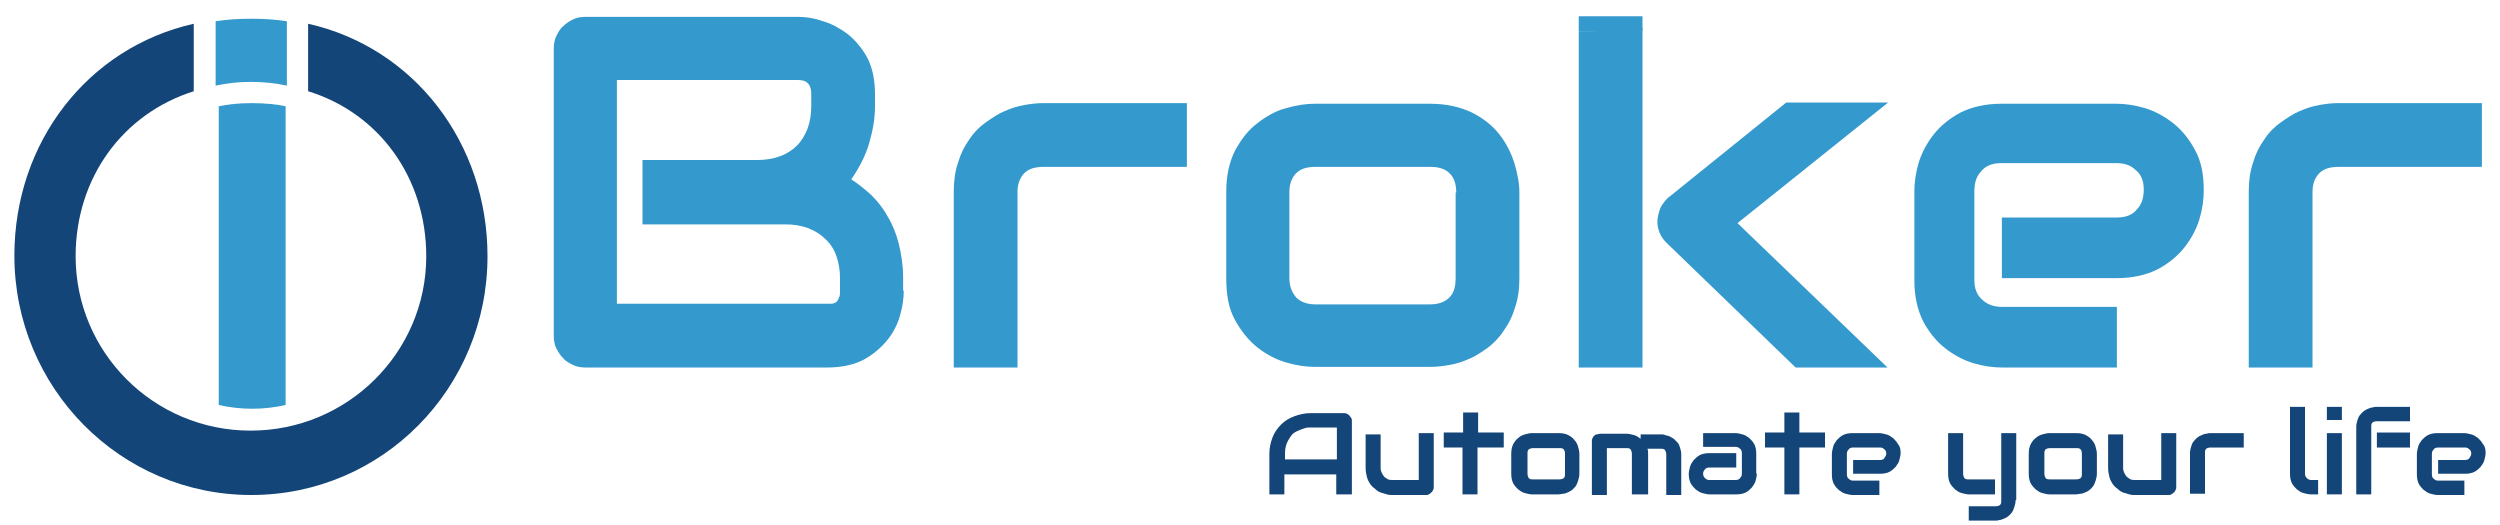
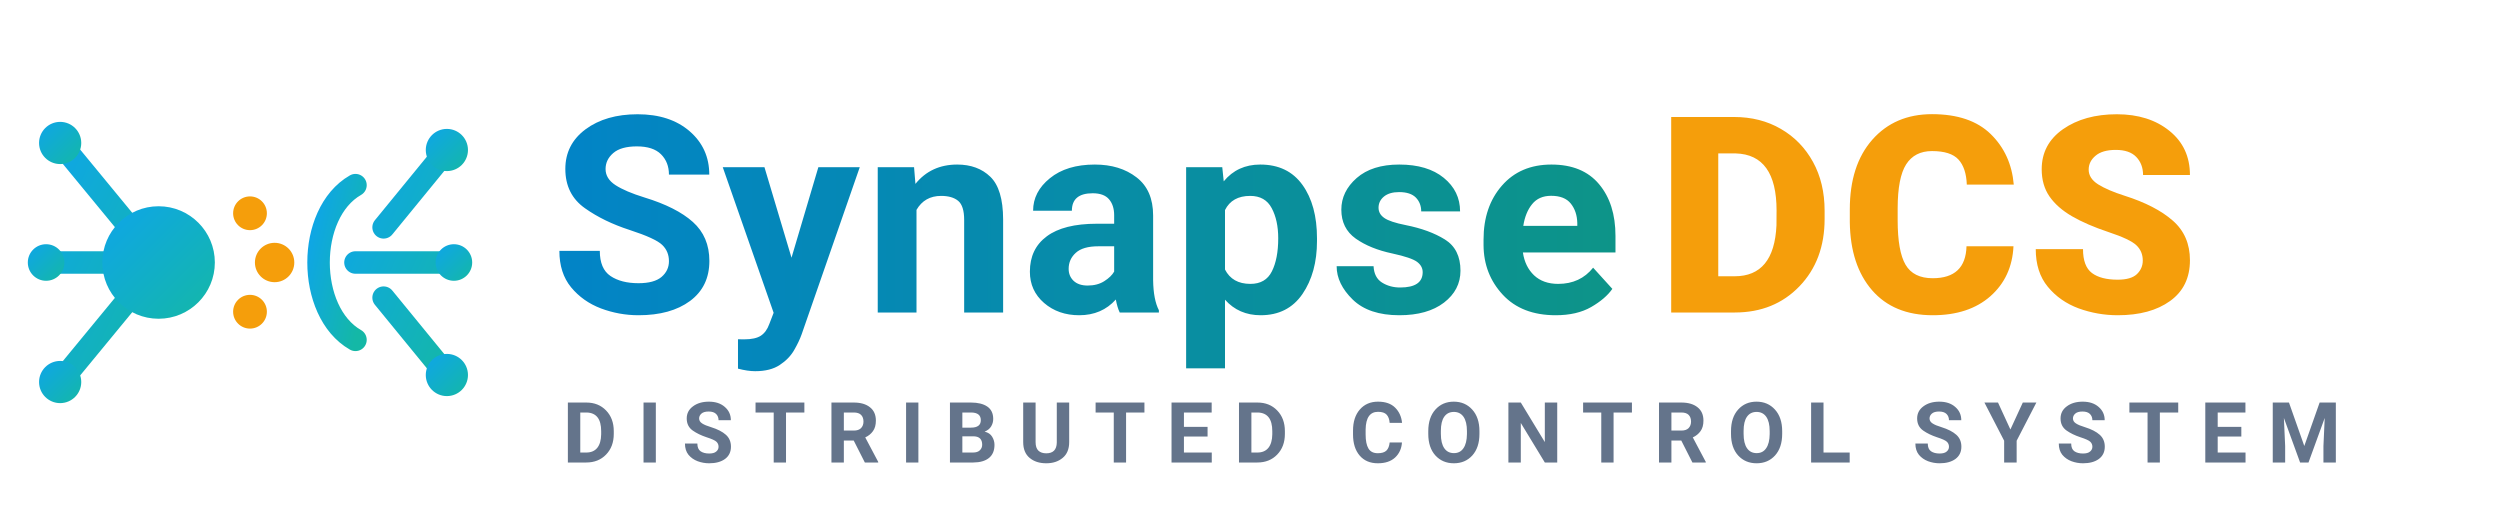
- <svg xmlns="http://www.w3.org/2000/svg" width="400" height="84">
-   <g>
-     <path fill="#144578" d="m216.2,79.1l-2.4,0l0,-3.2l-8.3,0l0,3.2l-2.4,0l0,-6.5c0,-1 0.2,-1.8 0.5,-2.6s0.8,-1.5 1.4,-2.1c0.6,-0.6 1.3,-1 2.1,-1.3c0.8,-0.3 1.7,-0.5 2.6,-0.5l5.3,0c0.2,0 0.3,0 0.5,0.1c0.1,0.1 0.3,0.1 0.4,0.3c0.1,0.1 0.2,0.2 0.3,0.4c0.1,0.1 0.1,0.3 0.1,0.5l0,11.7l-0.1,0zm-10.6,-5.6l8.3,0l0,-5.1l-4.1,0c-0.1,0 -0.2,0 -0.5,0c-0.2,0 -0.5,0.1 -0.8,0.2c-0.3,0.1 -0.6,0.2 -1,0.4s-0.7,0.4 -0.9,0.7s-0.5,0.7 -0.7,1.2s-0.3,1 -0.3,1.7l0,0.9z" />
-     <path fill="#144578" d="m229.4,77.9c0,0.2 0,0.3 -0.1,0.5c-0.1,0.1 -0.1,0.3 -0.3,0.4c-0.1,0.1 -0.2,0.2 -0.4,0.3c-0.1,0.1 -0.3,0.1 -0.5,0.1l-5.3,0c-0.3,0 -0.6,0 -0.9,-0.1c-0.3,-0.1 -0.7,-0.2 -1,-0.3s-0.6,-0.3 -0.9,-0.6c-0.3,-0.2 -0.6,-0.5 -0.8,-0.8c-0.2,-0.3 -0.4,-0.7 -0.5,-1.1c-0.1,-0.4 -0.2,-0.9 -0.2,-1.4l0,-5.4l2.4,0l0,5.4c0,0.3 0.1,0.6 0.2,0.8c0.1,0.2 0.3,0.5 0.4,0.6s0.4,0.3 0.6,0.4s0.5,0.1 0.8,0.1l4.1,0l0,-7.5l2.4,0l0,8.6z" />
-     <path fill="#144578" d="m240.5,71.6l-4.1,0l0,7.5l-2.4,0l0,-7.5l-3,0l0,-2.4l3.1,0l0,-3.2l2.4,0l0,3.2l4.1,0l0,2.4l-0.1,0z" />
-     <path fill="#144578" d="m252.7,75.8c0,0.4 -0.1,0.8 -0.2,1.1c-0.1,0.3 -0.2,0.6 -0.4,0.9c-0.2,0.2 -0.4,0.5 -0.6,0.6c-0.2,0.2 -0.5,0.3 -0.7,0.4c-0.2,0.1 -0.5,0.2 -0.7,0.2s-0.5,0.1 -0.7,0.1l-4.3,0c-0.3,0 -0.7,-0.1 -1.1,-0.2c-0.4,-0.1 -0.7,-0.3 -1.1,-0.6c-0.3,-0.3 -0.6,-0.6 -0.8,-1s-0.3,-0.9 -0.3,-1.5l0,-3.2c0,-0.6 0.1,-1.1 0.3,-1.5s0.5,-0.8 0.8,-1c0.3,-0.3 0.7,-0.5 1.1,-0.6c0.4,-0.1 0.7,-0.2 1.1,-0.2l4.3,0c0.6,0 1.1,0.1 1.5,0.3c0.4,0.2 0.8,0.5 1,0.8c0.3,0.3 0.5,0.7 0.6,1.1c0.1,0.4 0.2,0.7 0.2,1.1l0,3.2zm-2.3,-3.2c0,-0.3 -0.1,-0.6 -0.2,-0.7c-0.2,-0.2 -0.4,-0.2 -0.7,-0.2l-4.2,0c-0.3,0 -0.6,0.1 -0.7,0.2c-0.2,0.2 -0.2,0.4 -0.2,0.7l0,3.2c0,0.3 0.1,0.5 0.2,0.7c0.2,0.2 0.4,0.2 0.7,0.2l4.2,0c0.3,0 0.6,-0.1 0.7,-0.2c0.2,-0.2 0.2,-0.4 0.2,-0.7l0,-3.2z" />
-     <path fill="#144578" d="m263.5,79.1l-2.4,0l0,-6.5c0,-0.3 -0.1,-0.5 -0.2,-0.7c-0.2,-0.2 -0.4,-0.2 -0.7,-0.2l-3.1,0l0,7.5l-2.4,0l0,-8.6c0,-0.2 0,-0.3 0.1,-0.5c0.1,-0.1 0.1,-0.3 0.3,-0.4c0.1,-0.1 0.2,-0.2 0.4,-0.2s0.3,-0.1 0.5,-0.1l4.3,0c0.3,0 0.7,0.1 1.1,0.2c0.4,0.1 0.7,0.3 1.1,0.6l0,-0.7l3.2,0c0.2,0 0.5,0 0.7,0.1c0.2,0.1 0.5,0.1 0.7,0.2c0.2,0.1 0.5,0.3 0.7,0.4c0.2,0.2 0.4,0.4 0.6,0.6c0.2,0.2 0.3,0.5 0.4,0.8c0.1,0.3 0.2,0.7 0.2,1.1l0,6.5l-2.4,0l0,-6.5c0,-0.3 -0.1,-0.5 -0.2,-0.7c-0.2,-0.2 -0.4,-0.2 -0.7,-0.2l-2.1,0c0.1,0.3 0.1,0.6 0.1,0.9l0,6.4l-0.2,0z" />
-     <path fill="#144578" d="m281.1,75.8c0,0.3 -0.1,0.7 -0.2,1.1c-0.1,0.4 -0.3,0.7 -0.6,1.1c-0.3,0.3 -0.6,0.6 -1,0.8c-0.4,0.2 -0.9,0.3 -1.5,0.3l-4.3,0c-0.3,0 -0.7,-0.1 -1.1,-0.2c-0.4,-0.1 -0.7,-0.3 -1.1,-0.6c-0.3,-0.3 -0.6,-0.6 -0.8,-1c-0.2,-0.4 -0.3,-0.9 -0.3,-1.5c0,-0.3 0.1,-0.7 0.2,-1.1c0.1,-0.4 0.3,-0.7 0.6,-1.1c0.3,-0.3 0.6,-0.6 1,-0.8c0.4,-0.2 0.9,-0.3 1.5,-0.3l4.3,0l0,2.3l-4.3,0c-0.3,0 -0.6,0.1 -0.7,0.3c-0.2,0.2 -0.3,0.4 -0.3,0.7c0,0.3 0.1,0.5 0.3,0.7c0.2,0.2 0.4,0.3 0.7,0.3l4.2,0c0.3,0 0.6,-0.1 0.7,-0.3c0.2,-0.2 0.3,-0.4 0.3,-0.7l0,-3.3c0,-0.3 -0.1,-0.6 -0.3,-0.7c-0.2,-0.2 -0.4,-0.3 -0.7,-0.3l-5.2,0l0,-2.2l5.2,0c0.3,0 0.7,0.1 1.1,0.2c0.4,0.1 0.7,0.3 1.1,0.6c0.3,0.3 0.6,0.6 0.8,1c0.2,0.4 0.3,0.9 0.3,1.5l0,3.2l0.1,0z" />
-     <path fill="#144578" d="m292,71.6l-4.1,0l0,7.5l-2.4,0l0,-7.5l-3.1,0l0,-2.4l3.1,0l0,-3.2l2.4,0l0,3.2l4.1,0l0,2.4z" />
-     <path fill="#144578" d="m304.1,72.5c0,0.3 -0.1,0.7 -0.2,1.1c-0.1,0.4 -0.3,0.7 -0.6,1.1c-0.3,0.3 -0.6,0.6 -1,0.8c-0.4,0.2 -0.9,0.3 -1.5,0.3l-4.3,0l0,-2.2l4.3,0c0.3,0 0.6,-0.1 0.7,-0.3s0.3,-0.4 0.3,-0.7c0,-0.3 -0.1,-0.6 -0.3,-0.7c-0.2,-0.2 -0.4,-0.3 -0.7,-0.3l-4.3,0c-0.3,0 -0.6,0.1 -0.7,0.3c-0.2,0.2 -0.3,0.4 -0.3,0.7l0,3.3c0,0.3 0.1,0.6 0.3,0.7c0.2,0.2 0.4,0.3 0.7,0.3l4.2,0l0,2.3l-4.3,0c-0.3,0 -0.7,-0.1 -1.1,-0.2c-0.4,-0.1 -0.7,-0.3 -1.1,-0.6c-0.3,-0.3 -0.6,-0.6 -0.8,-1c-0.2,-0.4 -0.3,-0.9 -0.3,-1.5l0,-3.3c0,-0.3 0.1,-0.7 0.2,-1.1c0.1,-0.4 0.3,-0.7 0.6,-1.1c0.3,-0.3 0.6,-0.6 1,-0.8c0.4,-0.2 0.9,-0.3 1.5,-0.3l4.3,0c0.3,0 0.7,0.1 1.1,0.2c0.4,0.1 0.7,0.3 1.1,0.6c0.3,0.3 0.6,0.6 0.8,1c0.3,0.3 0.4,0.8 0.4,1.4z" />
-     <path fill="#144578" d="m319.2,79.1l-4.2,0c-0.3,0 -0.7,-0.1 -1.1,-0.2c-0.4,-0.1 -0.7,-0.3 -1.1,-0.6c-0.3,-0.3 -0.6,-0.6 -0.8,-1s-0.3,-0.9 -0.3,-1.5l0,-6.5l2.4,0l0,6.5c0,0.3 0.1,0.5 0.2,0.7c0.2,0.2 0.4,0.2 0.7,0.2l4.2,0l0,2.4zm3.3,0.9c0,0.4 -0.1,0.8 -0.2,1.1c-0.1,0.3 -0.2,0.6 -0.4,0.9c-0.2,0.2 -0.4,0.5 -0.6,0.6c-0.2,0.2 -0.5,0.3 -0.7,0.4s-0.5,0.2 -0.7,0.2c-0.2,0.1 -0.5,0.1 -0.7,0.1l-4.2,0l0,-2.3l4.3,0c0.3,0 0.6,-0.1 0.7,-0.2c0.2,-0.2 0.2,-0.4 0.2,-0.7l0,-10.8l2.4,0l0,10.7l-0.1,0z" />
-     <path fill="#144578" d="m335.5,75.8c0,0.4 -0.1,0.8 -0.2,1.1c-0.1,0.3 -0.2,0.6 -0.4,0.9c-0.2,0.2 -0.4,0.5 -0.6,0.6c-0.2,0.2 -0.5,0.3 -0.7,0.4c-0.2,0.1 -0.5,0.2 -0.7,0.2s-0.5,0.1 -0.7,0.1l-4.3,0c-0.3,0 -0.7,-0.1 -1.1,-0.2c-0.4,-0.1 -0.7,-0.3 -1.1,-0.6c-0.3,-0.3 -0.6,-0.6 -0.8,-1s-0.3,-0.9 -0.3,-1.5l0,-3.2c0,-0.6 0.1,-1.1 0.3,-1.5s0.5,-0.8 0.8,-1c0.3,-0.3 0.7,-0.5 1.1,-0.6c0.4,-0.1 0.7,-0.2 1.1,-0.2l4.3,0c0.6,0 1.1,0.1 1.5,0.3c0.4,0.2 0.8,0.5 1,0.8c0.3,0.3 0.5,0.7 0.6,1.1c0.1,0.4 0.2,0.7 0.2,1.1l0,3.2zm-2.4,-3.2c0,-0.3 -0.1,-0.6 -0.2,-0.7c-0.2,-0.2 -0.4,-0.2 -0.7,-0.2l-4.2,0c-0.3,0 -0.6,0.1 -0.7,0.2c-0.2,0.2 -0.2,0.4 -0.2,0.7l0,3.2c0,0.3 0.1,0.5 0.2,0.7c0.2,0.2 0.4,0.2 0.7,0.2l4.2,0c0.3,0 0.6,-0.1 0.7,-0.2c0.2,-0.2 0.2,-0.4 0.2,-0.7l0,-3.2z" />
-     <path fill="#144578" d="m348.2,77.9c0,0.2 0,0.3 -0.1,0.5c-0.1,0.1 -0.1,0.3 -0.3,0.4c-0.1,0.1 -0.2,0.2 -0.4,0.3c-0.1,0.1 -0.3,0.1 -0.5,0.1l-5.3,0c-0.3,0 -0.6,0 -0.9,-0.1c-0.3,-0.1 -0.7,-0.2 -1,-0.3s-0.6,-0.3 -0.9,-0.6c-0.3,-0.2 -0.6,-0.5 -0.8,-0.8c-0.2,-0.3 -0.4,-0.7 -0.5,-1.1c-0.1,-0.4 -0.2,-0.9 -0.2,-1.4l0,-5.4l2.4,0l0,5.4c0,0.3 0.1,0.6 0.2,0.8c0.1,0.2 0.3,0.5 0.4,0.6s0.4,0.3 0.6,0.4s0.5,0.1 0.8,0.1l4.1,0l0,-7.5l2.4,0l0,8.6z" />
-     <path fill="#144578" d="m359,71.6l-5.3,0c-0.3,0 -0.6,0.1 -0.7,0.2c-0.2,0.2 -0.2,0.4 -0.2,0.7l0,6.5l-2.4,0l0,-6.5c0,-0.4 0.1,-0.8 0.2,-1.1c0.1,-0.3 0.2,-0.6 0.4,-0.8c0.2,-0.2 0.4,-0.5 0.6,-0.6c0.2,-0.2 0.5,-0.3 0.7,-0.4c0.2,-0.1 0.5,-0.2 0.7,-0.2c0.3,-0.1 0.5,-0.1 0.7,-0.1l5.3,0l0,2.3z" />
-     <path fill="#144578" d="m370.8,79.1l-1.1,0c-0.3,0 -0.7,-0.1 -1.1,-0.2c-0.4,-0.1 -0.7,-0.3 -1.1,-0.6c-0.3,-0.3 -0.6,-0.6 -0.8,-1s-0.3,-0.9 -0.3,-1.5l0,-10.7l2.4,0l0,10.7c0,0.3 0.1,0.5 0.3,0.7c0.2,0.2 0.4,0.3 0.7,0.3l1.1,0l0,2.3l-0.1,0z" />
-     <path fill="#144578" d="m374.7,67.2l-2.4,0l0,-2.1l2.4,0l0,2.1zm0,11.9l-2.4,0l0,-9.8l2.4,0l0,9.8z" />
-     <path fill="#144578" d="m385.6,67.4l-5.3,0c-0.3,0 -0.6,0.1 -0.7,0.2c-0.2,0.2 -0.2,0.4 -0.2,0.7l0,10.8l-2.4,0l0,-10.8c0,-0.4 0.1,-0.8 0.2,-1.1c0.1,-0.3 0.2,-0.6 0.4,-0.8c0.2,-0.2 0.4,-0.5 0.6,-0.6c0.2,-0.2 0.5,-0.3 0.7,-0.4c0.2,-0.1 0.5,-0.2 0.7,-0.2c0.2,-0.1 0.5,-0.1 0.7,-0.1l5.3,0l0,2.3zm0,4.2l-5.3,0l0,-2.4l5.3,0l0,2.4z" />
-     <path fill="#144578" d="m397.7,72.5c0,0.3 -0.1,0.7 -0.2,1.1c-0.1,0.4 -0.3,0.7 -0.6,1.1c-0.3,0.3 -0.6,0.6 -1,0.8c-0.4,0.2 -0.9,0.3 -1.5,0.3l-4.3,0l0,-2.2l4.3,0c0.3,0 0.6,-0.1 0.7,-0.3s0.3,-0.4 0.3,-0.7c0,-0.3 -0.1,-0.6 -0.3,-0.7c-0.2,-0.2 -0.4,-0.3 -0.7,-0.3l-4.3,0c-0.3,0 -0.6,0.1 -0.7,0.3c-0.2,0.2 -0.3,0.4 -0.3,0.7l0,3.3c0,0.3 0.1,0.6 0.3,0.7c0.2,0.2 0.4,0.3 0.7,0.3l4.2,0l0,2.3l-4.3,0c-0.3,0 -0.7,-0.1 -1.1,-0.2c-0.4,-0.1 -0.7,-0.3 -1.1,-0.6c-0.3,-0.3 -0.6,-0.6 -0.8,-1c-0.2,-0.4 -0.3,-0.9 -0.3,-1.5l0,-3.3c0,-0.3 0.1,-0.7 0.2,-1.1c0.1,-0.4 0.3,-0.7 0.6,-1.1c0.3,-0.3 0.6,-0.6 1,-0.8c0.4,-0.2 0.9,-0.3 1.5,-0.3l4.3,0c0.3,0 0.7,0.1 1.1,0.2c0.4,0.1 0.7,0.3 1.1,0.6c0.3,0.3 0.6,0.6 0.8,1c0.3,0.3 0.4,0.8 0.4,1.4z" />
-     <path fill="#3499CC" d="m144.6,46.5c0,1.3 -0.2,2.6 -0.6,4c-0.4,1.4 -1.1,2.8 -2.1,4c-1,1.2 -2.3,2.3 -3.8,3.1c-1.6,0.8 -3.5,1.2 -5.8,1.2l-38.6,0c-0.7,0 -1.4,-0.1 -2,-0.4c-0.6,-0.3 -1.2,-0.6 -1.6,-1.1c-0.5,-0.5 -0.8,-1 -1.1,-1.6c-0.3,-0.6 -0.4,-1.3 -0.4,-2l0,-45.9c0,-0.7 0.1,-1.4 0.4,-2c0.3,-0.6 0.6,-1.2 1.1,-1.6c0.5,-0.5 1,-0.8 1.6,-1.1c0.6,-0.3 1.3,-0.4 2,-0.4l34,0c1.3,0 2.6,0.2 4,0.7c1.4,0.4 2.8,1.2 4,2.1c1.2,1 2.3,2.3 3.1,3.8c0.8,1.6 1.2,3.5 1.2,5.8l0,1.9c0,1.8 -0.3,3.7 -0.9,5.8c-0.6,2.1 -1.6,4 -2.9,5.9c1.1,0.7 2.2,1.6 3.2,2.5c1,1 1.9,2.1 2.6,3.4c0.8,1.3 1.4,2.8 1.8,4.4c0.4,1.6 0.7,3.5 0.7,5.4l0,2.1l0.1,0zm-10.2,-2c0,-1.3 -0.2,-2.5 -0.6,-3.6c-0.4,-1.1 -1,-2 -1.8,-2.7c-0.8,-0.8 -1.7,-1.3 -2.7,-1.7c-1.1,-0.4 -2.3,-0.6 -3.6,-0.6l-22.9,0l0,-10.3l18.4,0c1.3,0 2.5,-0.2 3.6,-0.6c1.1,-0.4 2,-1 2.7,-1.7c0.8,-0.8 1.3,-1.7 1.7,-2.7c0.4,-1.1 0.6,-2.3 0.6,-3.6l0,-2c0,-1.5 -0.7,-2.2 -2.1,-2.2l-29,0l0,35.8l33.6,0c0.2,0 0.4,0 0.7,0c0.3,0 0.5,-0.1 0.7,-0.2c0.2,-0.1 0.4,-0.4 0.5,-0.7c0.2,-0.3 0.2,-0.7 0.2,-1.3l0,-1.9z" />
-     <path fill="#3499CC" d="m189.9,26.7l-22.9,0c-1.4,0 -2.4,0.3 -3.1,1c-0.7,0.7 -1.1,1.7 -1.1,3l0,28.1l-10.2,0l0,-28.1c0,-1.7 0.2,-3.3 0.7,-4.7c0.4,-1.4 1,-2.6 1.8,-3.7c0.7,-1.1 1.6,-2 2.6,-2.7c1,-0.7 2,-1.4 3,-1.8c1.1,-0.5 2.1,-0.8 3.2,-1c1.1,-0.2 2.1,-0.3 3,-0.3l23,0l0,10.2z" />
-     <path fill="#3499CC" d="m243.1,44.5c0,1.7 -0.2,3.3 -0.7,4.7c-0.4,1.4 -1,2.6 -1.8,3.7c-0.7,1.1 -1.6,2 -2.5,2.7c-1,0.7 -2,1.4 -3,1.8c-1.1,0.5 -2.1,0.8 -3.2,1c-1.1,0.2 -2.1,0.3 -3.1,0.3l-18.4,0c-1.4,0 -2.9,-0.2 -4.6,-0.7c-1.7,-0.5 -3.2,-1.3 -4.6,-2.4c-1.4,-1.1 -2.6,-2.6 -3.6,-4.4c-1,-1.8 -1.4,-4 -1.4,-6.7l0,-13.8c0,-2.6 0.5,-4.8 1.4,-6.6c1,-1.8 2.1,-3.3 3.6,-4.4c1.4,-1.1 3,-2 4.6,-2.4c1.7,-0.5 3.2,-0.7 4.6,-0.7l18.4,0c2.6,0 4.8,0.5 6.7,1.4c1.8,0.9 3.3,2.1 4.4,3.5c1.1,1.4 1.9,3 2.4,4.6c0.5,1.7 0.8,3.2 0.8,4.7l0,13.7zm-10.1,-13.7c0,-1.4 -0.4,-2.5 -1.1,-3.1c-0.7,-0.7 -1.7,-1 -3.1,-1l-18.3,0c-1.4,0 -2.4,0.3 -3.1,1c-0.7,0.7 -1.1,1.7 -1.1,3l0,13.8c0,1.3 0.4,2.3 1.1,3.1c0.7,0.7 1.7,1.1 3.1,1.1l18.3,0c1.4,0 2.4,-0.4 3.1,-1.1c0.7,-0.7 1,-1.7 1,-3.1l0,-13.7l0.1,0z" />
-     <path fill="#3499CC" d="m262.8,2.6l-10.2,0l0,2.5c3.4,0 6.8,-0.1 10.2,-0.2l0,-2.3z" />
-     <path fill="#3499CC" d="m252.6,5.1l0,53.7l10.2,0l0,-54.3c-3.4,0.2 -6.8,0.5 -10.2,0.6z" />
-     <path fill="#3499CC" d="m302.1,16.4l-16.3,0l-18.6,15c-0.6,0.4 -1,1 -1.4,1.6c-0.3,0.6 -0.5,1.3 -0.6,2.1c-0.1,1.6 0.5,2.9 1.6,3.9l20.5,19.8l14.7,0l-24,-23.1l24.1,-19.3z" />
-     <path fill="#3499CC" d="m352.6,30.5c0,1.4 -0.2,2.9 -0.7,4.6c-0.5,1.6 -1.3,3.1 -2.4,4.5c-1.1,1.4 -2.6,2.6 -4.3,3.5c-1.8,0.9 -4,1.4 -6.5,1.4l-18.4,0l0,-9.7l18.4,0c1.4,0 2.5,-0.4 3.2,-1.3c0.8,-0.8 1.1,-1.9 1.1,-3.2c0,-1.3 -0.4,-2.4 -1.3,-3.1c-0.8,-0.8 -1.9,-1.1 -3.1,-1.1l-18.4,0c-1.4,0 -2.5,0.4 -3.2,1.3c-0.8,0.8 -1.1,1.9 -1.1,3.2l0,14.2c0,1.4 0.4,2.4 1.3,3.2s1.9,1.1 3.2,1.1l18.3,0l0,9.7l-18.4,0c-1.4,0 -2.9,-0.2 -4.6,-0.7c-1.6,-0.5 -3.1,-1.3 -4.5,-2.4c-1.4,-1.1 -2.6,-2.6 -3.5,-4.3c-0.9,-1.8 -1.4,-4 -1.4,-6.5l0,-14.3c0,-1.4 0.2,-2.9 0.7,-4.6c0.5,-1.6 1.3,-3.1 2.4,-4.5c1.1,-1.4 2.6,-2.6 4.3,-3.5c1.8,-0.9 4,-1.4 6.5,-1.4l18.4,0c1.4,0 2.9,0.2 4.6,0.7c1.6,0.5 3.1,1.3 4.5,2.4c1.4,1.1 2.6,2.6 3.5,4.3c1,1.8 1.4,3.9 1.4,6.5z" />
-     <path fill="#3499CC" d="m397.1,26.7l-22.9,0c-1.4,0 -2.4,0.3 -3.1,1c-0.7,0.7 -1.1,1.7 -1.1,3l0,28.1l-10.2,0l0,-28.1c0,-1.7 0.2,-3.3 0.7,-4.7c0.4,-1.4 1,-2.6 1.8,-3.7c0.7,-1.1 1.6,-2 2.6,-2.7s2,-1.4 3,-1.8c1.1,-0.5 2.1,-0.8 3.2,-1c1.1,-0.2 2.1,-0.3 3,-0.3l23,0l0,10.2z" />
-     <path fill="#144578" d="m49.3,3.8l0,10.8c11.4,3.5 18.9,13.9 18.9,26.4c0,15.4 -12.6,27.9 -28.1,27.9s-28,-12.5 -28,-27.9c0,-12.5 7.5,-22.8 18.9,-26.4l0,-10.8c-16.9,3.8 -28.7,18.9 -28.7,37.1c0,21.1 16.9,38.3 37.9,38.3s37.8,-17.1 37.8,-38.2c0,-18.2 -11.8,-33.4 -28.7,-37.2z" />
-     <path fill="#3499CC" d="m40.2,13.1c1.9,0 3.8,0.2 5.7,0.6l0,-10.3c-1.9,-0.3 -3.8,-0.4 -5.7,-0.4s-3.8,0.1 -5.7,0.4l0,10.3c1.8,-0.4 3.7,-0.6 5.7,-0.6z" />
-     <path fill="#3499CC" d="m35,17c1.4,-0.3 3.2,-0.5 5.3,-0.5c2.1,0 4,0.2 5.4,0.5c0,15.9 0,31.9 0,47.8c-3.6,0.8 -7.1,0.8 -10.7,0c0,-15.8 0,-31.8 0,-47.8z" />
+ <svg xmlns="http://www.w3.org/2000/svg" viewBox="0 0 400 84" width="400" height="84" role="img" aria-label="Synapse DCS - Distributed Control System">
+   <defs>
+     <linearGradient id="sdcs-l" x1="0" y1="0" x2="1" y2="1">
+       <stop offset="0" stop-color="#0EA5E9" />
+       <stop offset="1" stop-color="#14B8A6" />
+     </linearGradient>
+     <linearGradient id="sdcs-t" x1="0" y1="0" x2="1" y2="0">
+       <stop offset="0" stop-color="#0284C7" />
+       <stop offset="1" stop-color="#0D9488" />
+     </linearGradient>
+   </defs>
+   <g transform="translate(4 6) scale(1.125)">
+     <g fill="none" stroke="url(#sdcs-l)" stroke-width="3.2" stroke-linecap="round">
+       <path d="M19 32 L5 15 M19 32 L3 32 M19 32 L5 49" />
+       <path d="M47 21 C40 25 40 39 47 43" />
+       <path d="M47 32 L61 32 M51 27 L60 16 M51 37 L60 48" />
+     </g>
+     <g fill="url(#sdcs-l)">
+       <circle cx="19" cy="32" r="8" />
+       <circle cx="5" cy="15" r="3" />
+       <circle cx="3" cy="32" r="2.6" />
+       <circle cx="5" cy="49" r="3" />
+       <circle cx="60" cy="16" r="3" />
+       <circle cx="61" cy="32" r="2.6" />
+       <circle cx="60" cy="48" r="3" />
+     </g>
+     <g fill="#F59E0B">
+       <circle cx="32" cy="25" r="2.4" />
+       <circle cx="35.5" cy="32" r="2.8" />
+       <circle cx="32" cy="39" r="2.4" />
+     </g>
+   </g>
+   <g font-family="'Segoe UI', Roboto, 'Helvetica Neue', Arial, sans-serif">
+     <text x="88" y="50" font-size="44" font-weight="700" fill="url(#sdcs-t)" letter-spacing="0.5">Synapse</text>
+     <text x="265" y="50" font-size="44" font-weight="800" fill="#F59E0B" letter-spacing="1">DCS</text>
+     <text x="90" y="74" font-size="13.5" font-weight="600" fill="#64748B" letter-spacing="3.2">DISTRIBUTED CONTROL SYSTEM</text>
  </g>
</svg>
